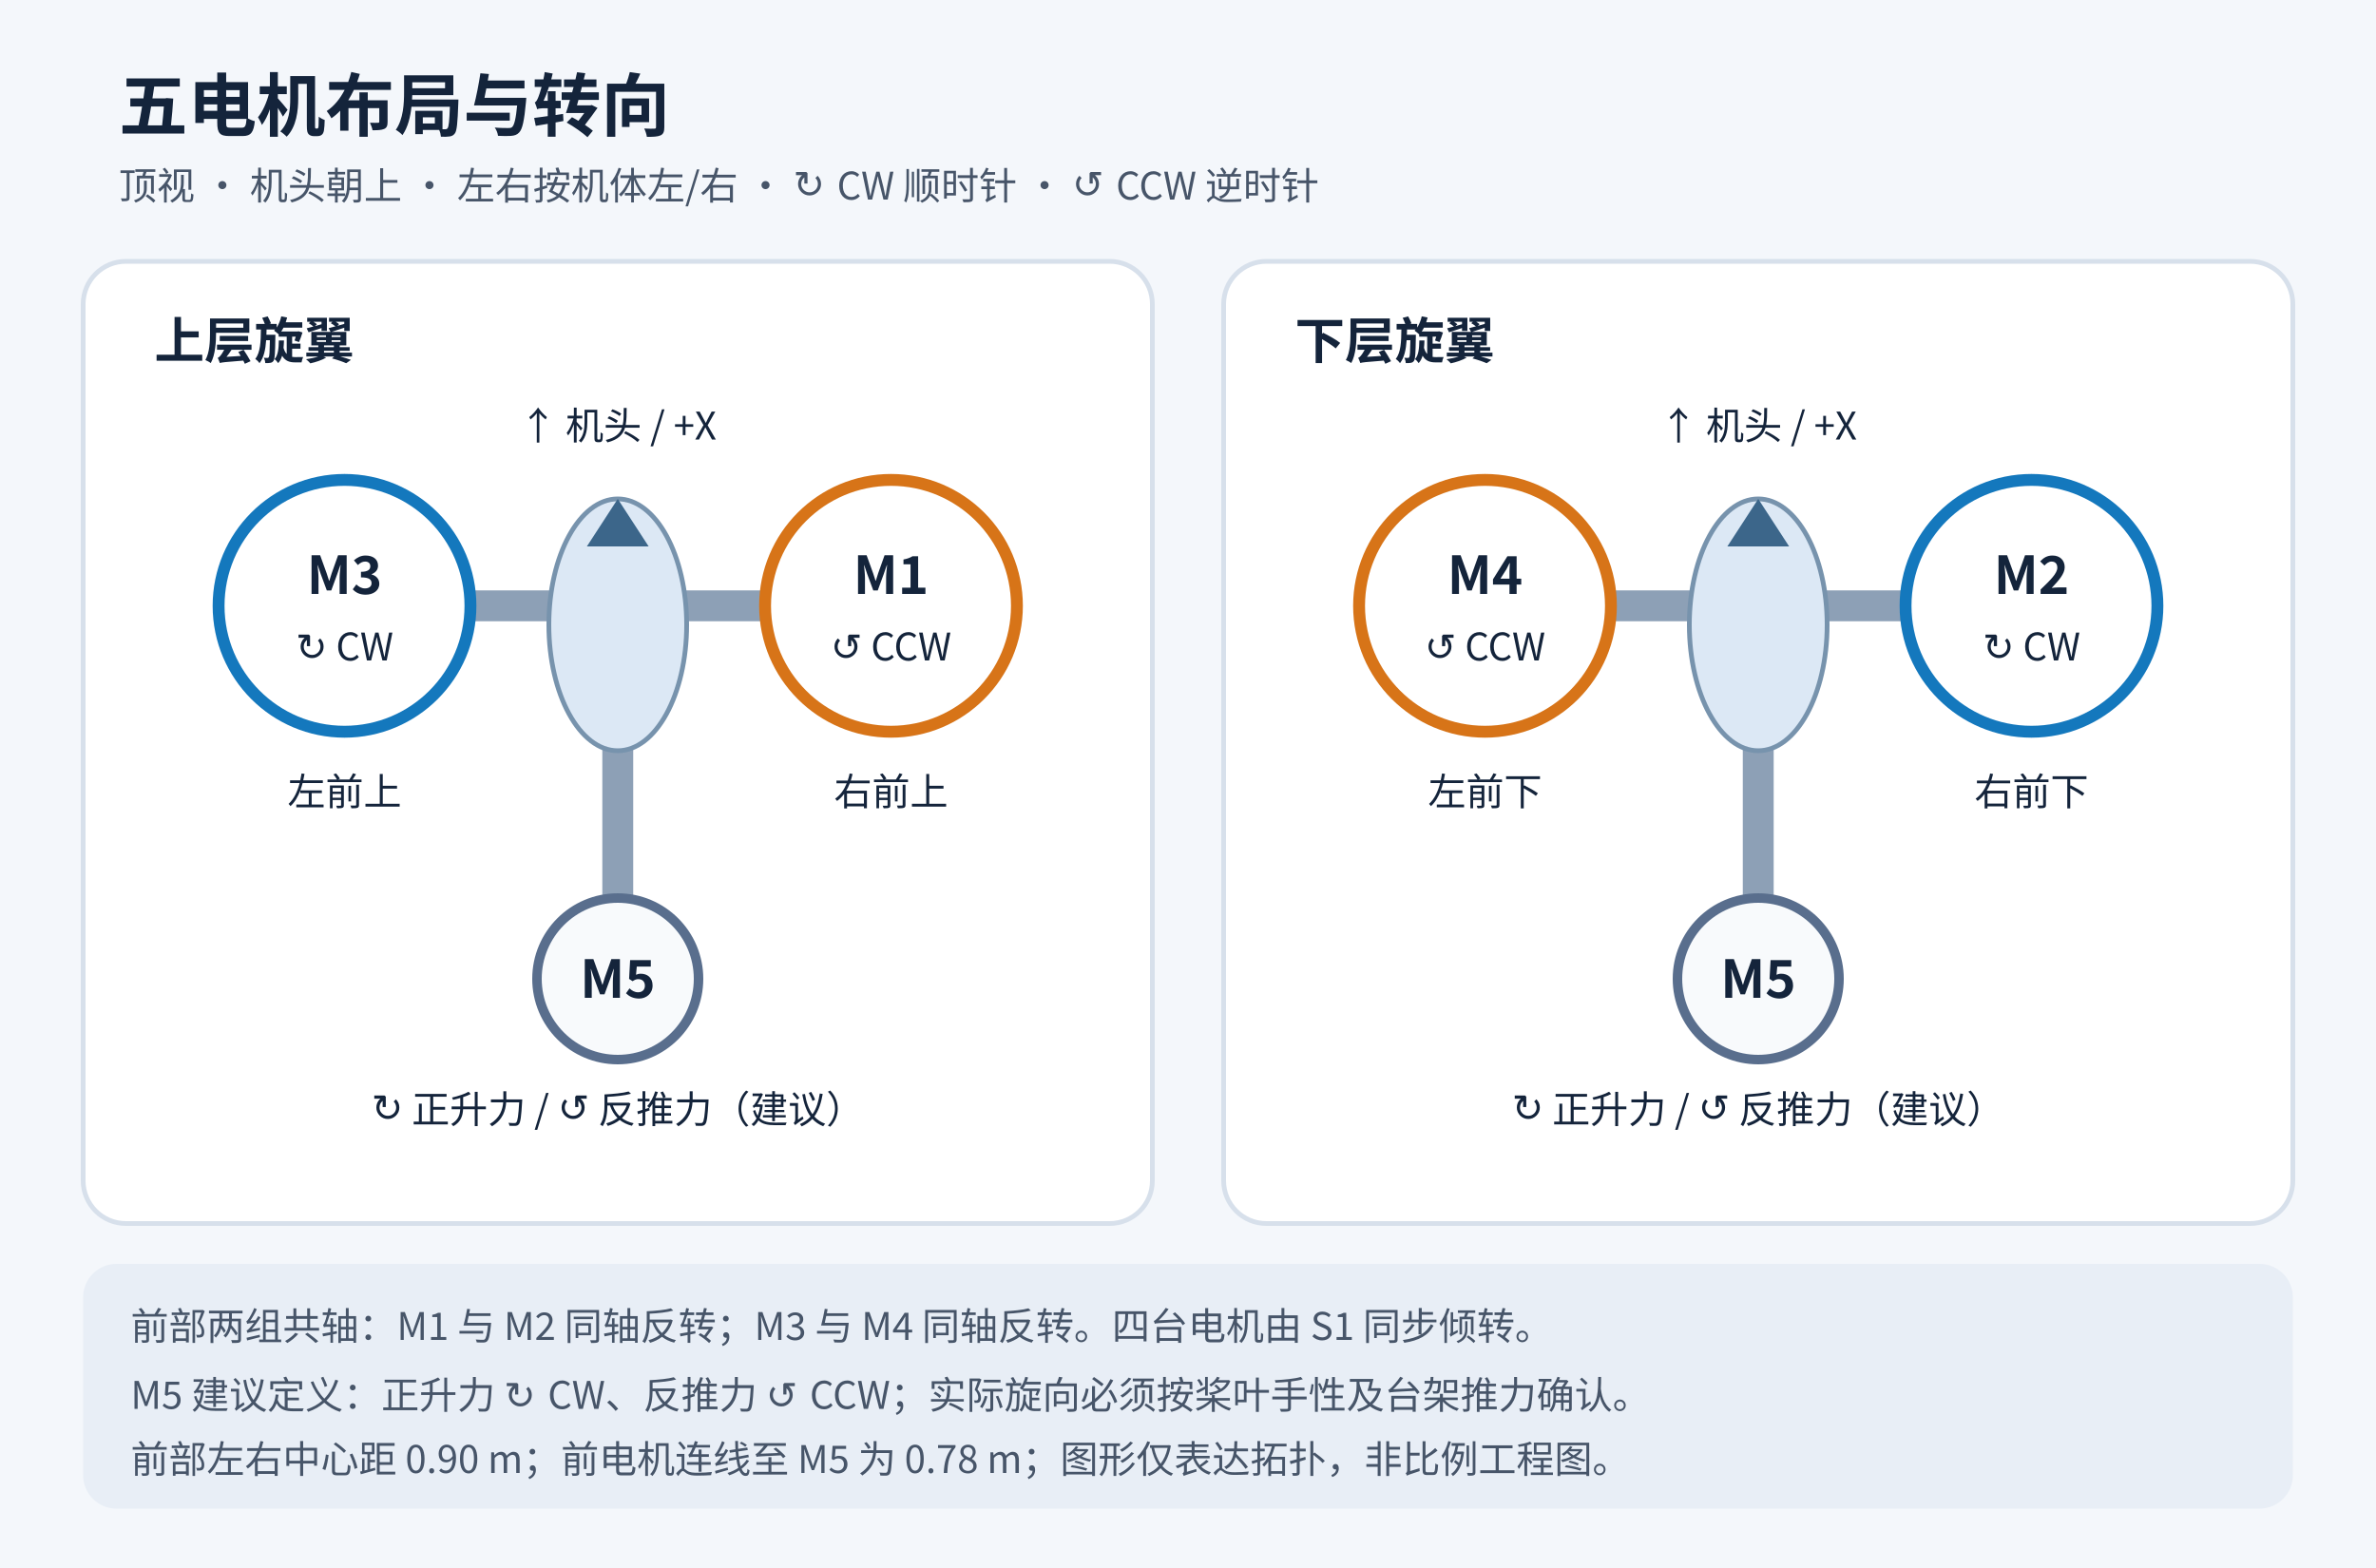
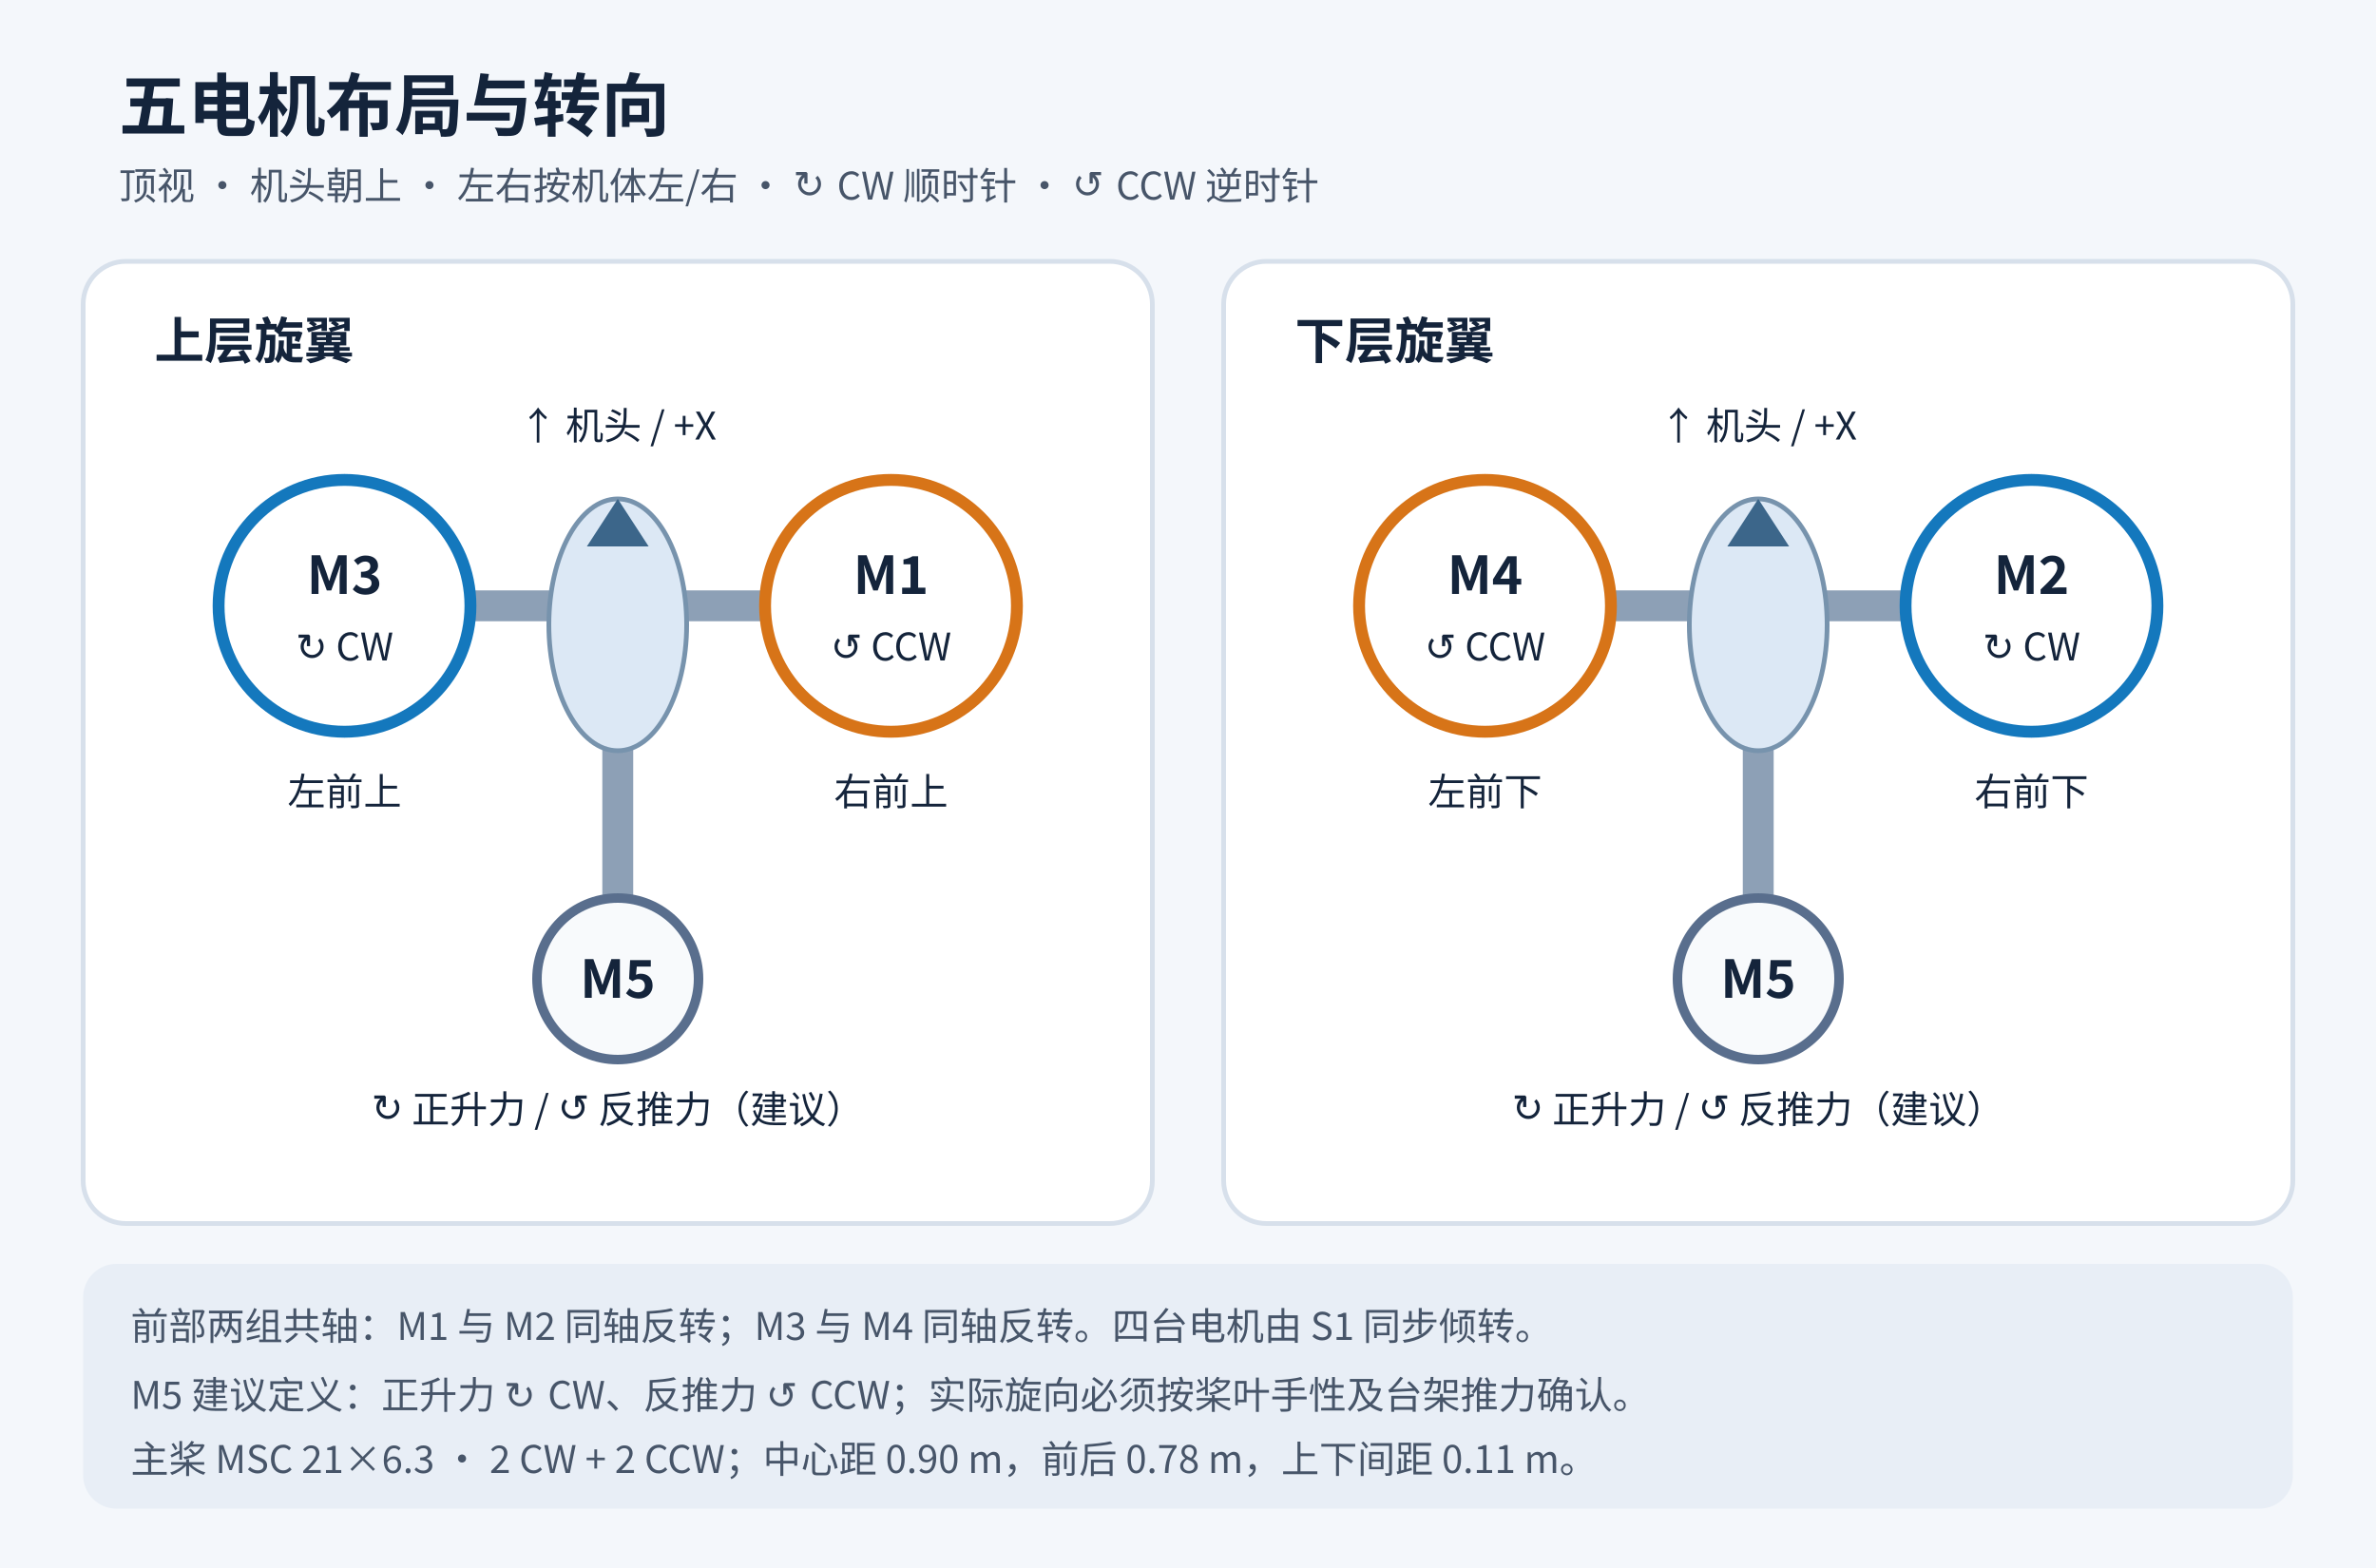
<svg xmlns="http://www.w3.org/2000/svg" viewBox="0 0 1000 660" role="img" aria-labelledby="title desc">
  <defs>
    <style>
      text{font-family:'Noto Sans CJK SC','Microsoft YaHei',sans-serif;fill:#14243b}
      .title{font-size:29px;font-weight:700}.sub{font-size:16px;fill:#475569}.panel{fill:#fff;stroke:#d7e0eb;stroke-width:2}.head{font-size:21px;font-weight:700}
      .arm{stroke:#8da0b6;stroke-width:13;stroke-linecap:round}.body{fill:#dce8f5;stroke:#7793ad;stroke-width:2}.rotor{fill:#fff;stroke-width:5}
      .cw{stroke:#1478bd}.ccw{stroke:#d77418}.tail{stroke:#596e8d}.label{font-size:22px;font-weight:700;text-anchor:middle}.small{font-size:16px;text-anchor:middle}.note{font-size:16px;fill:#475569}
    </style>
  </defs>
  <rect width="1000" height="660" fill="#f4f7fb" />
  <text x="50" y="55" class="title">五电机布局与转向</text>
  <text x="50" y="84" class="sub">顶视 · 机头朝上 · 左右按机体左/右 · ↻ CW 顺时针 · ↺ CCW 逆时针</text>
  <rect x="35" y="110" width="450" height="405" rx="18" class="panel" />
  <rect x="515" y="110" width="450" height="405" rx="18" class="panel" />
  <text x="65" y="151" class="head">上层旋翼</text>
  <text x="545" y="151" class="head">下层旋翼</text>
  <text x="260" y="185" class="small">↑ 机头 / +X</text>
  <text x="740" y="185" class="small">↑ 机头 / +X</text>
  <path d="M145 255 H375 M260 255 V412" class="arm" />
  <path d="M625 255 H855 M740 255 V412" class="arm" />
  <ellipse cx="260" cy="263" rx="29" ry="53" class="body" />
  <ellipse cx="740" cy="263" rx="29" ry="53" class="body" />
  <path d="M260 210 L247 230 H273 Z M740 210 L727 230 H753 Z" fill="#3c668a" />
  <circle cx="145" cy="255" r="53" class="rotor cw" />
  <circle cx="375" cy="255" r="53" class="rotor ccw" />
  <circle cx="625" cy="255" r="53" class="rotor ccw" />
  <circle cx="855" cy="255" r="53" class="rotor cw" />
  <text x="145" y="250" class="label">M3</text>
  <text x="145" y="278" class="small">↻ CW</text>
  <text x="375" y="250" class="label">M1</text>
  <text x="375" y="278" class="small">↺ CCW</text>
  <text x="625" y="250" class="label">M4</text>
  <text x="625" y="278" class="small">↺ CCW</text>
  <text x="855" y="250" class="label">M2</text>
  <text x="855" y="278" class="small">↻ CW</text>
  <text x="145" y="339" class="small">左前上</text>
  <text x="375" y="339" class="small">右前上</text>
  <text x="625" y="339" class="small">左前下</text>
  <text x="855" y="339" class="small">右前下</text>
  <circle cx="260" cy="412" r="34" fill="#f8fafc" stroke="#596e8d" stroke-width="4" />
  <circle cx="740" cy="412" r="34" fill="#f8fafc" stroke="#596e8d" stroke-width="4" />
  <text x="260" y="420" class="label">M5</text>
  <text x="740" y="420" class="label">M5</text>
  <text x="260" y="472" class="small">↻ 正升力 / ↺ 反推力（建议）</text>
  <text x="740" y="472" class="small">↻ 正升力 / ↺ 反推力（建议）</text>
  <rect x="35" y="532" width="930" height="103" rx="14" fill="#e8eef6" />
  <text x="55" y="564" class="note">前部两组共轴：M1 与 M2 同轴反转；M3 与 M4 同轴反转。四台电机由 S1 同步倾转。</text>
  <text x="55" y="593" class="note">M5 建议定义：正升力 ↻ CW、反推力 ↺ CCW；实际旋向必须按桨叶手性及台架推力确认。</text>
-   <text x="55" y="620" class="note">前部左右中心距 0.90 m；前电机连线至 M5 为 0.78 m；图形仅表达拓扑，非比例工程图。</text>
+   <text x="55" y="620" class="note">主桨 MSC 21×6.3 · 2 CW + 2 CCW；中心距 0.90 m，前后 0.78 m，上下间距 0.11 m。</text>
</svg>
